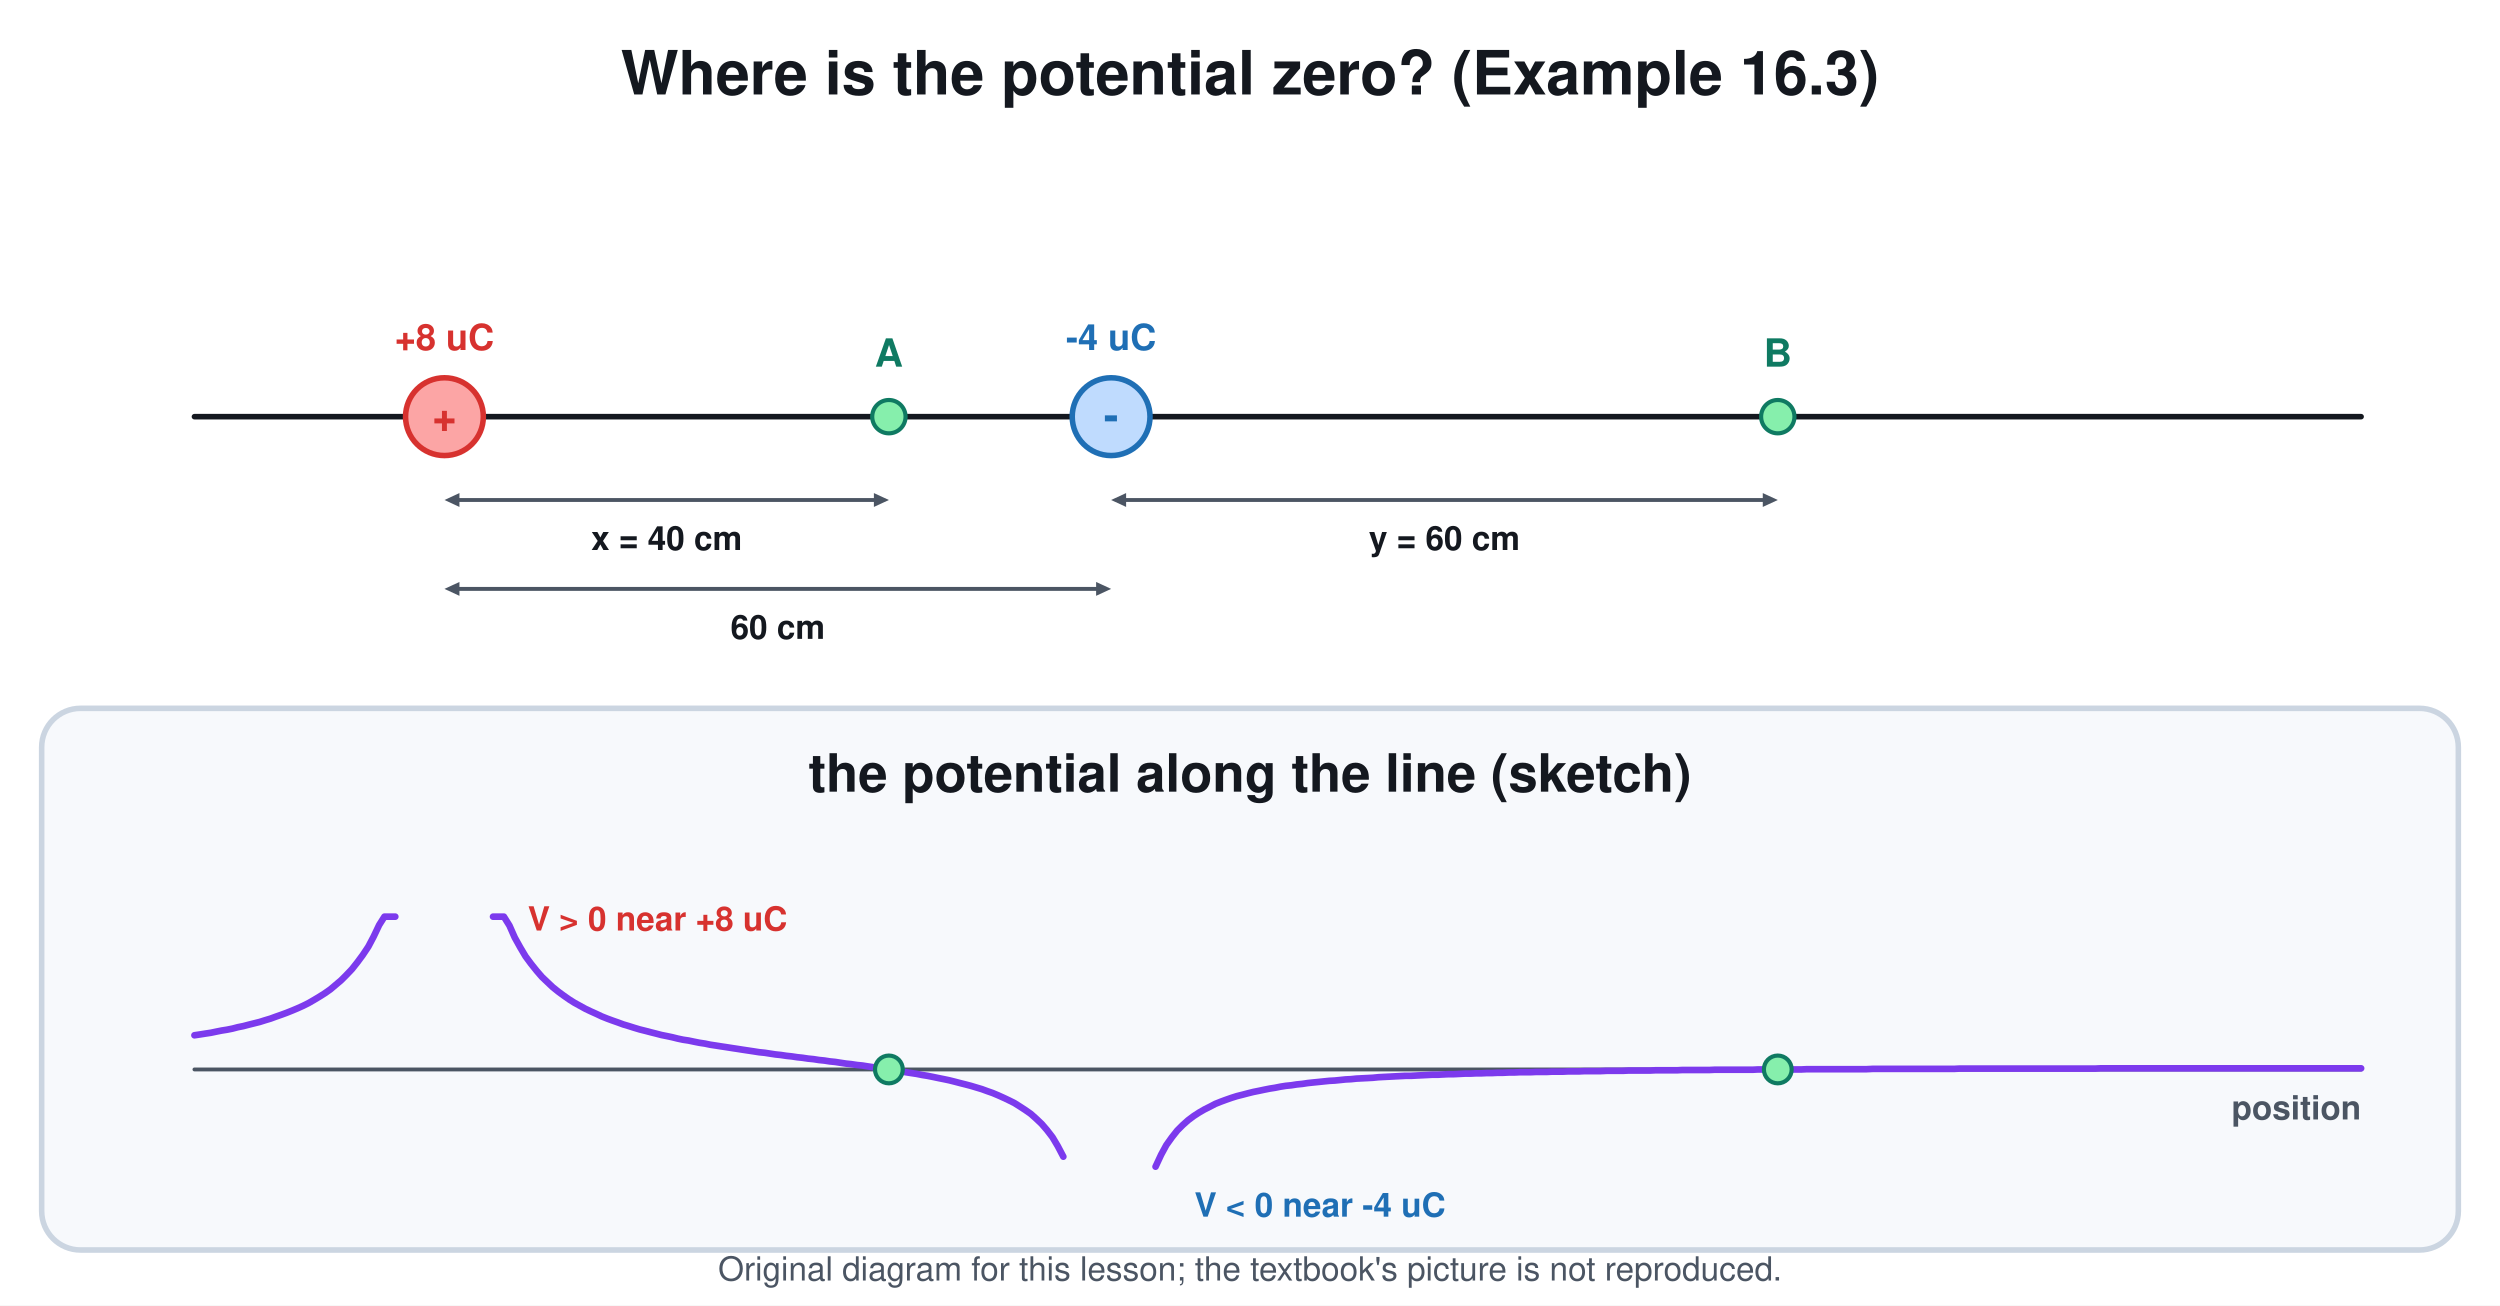
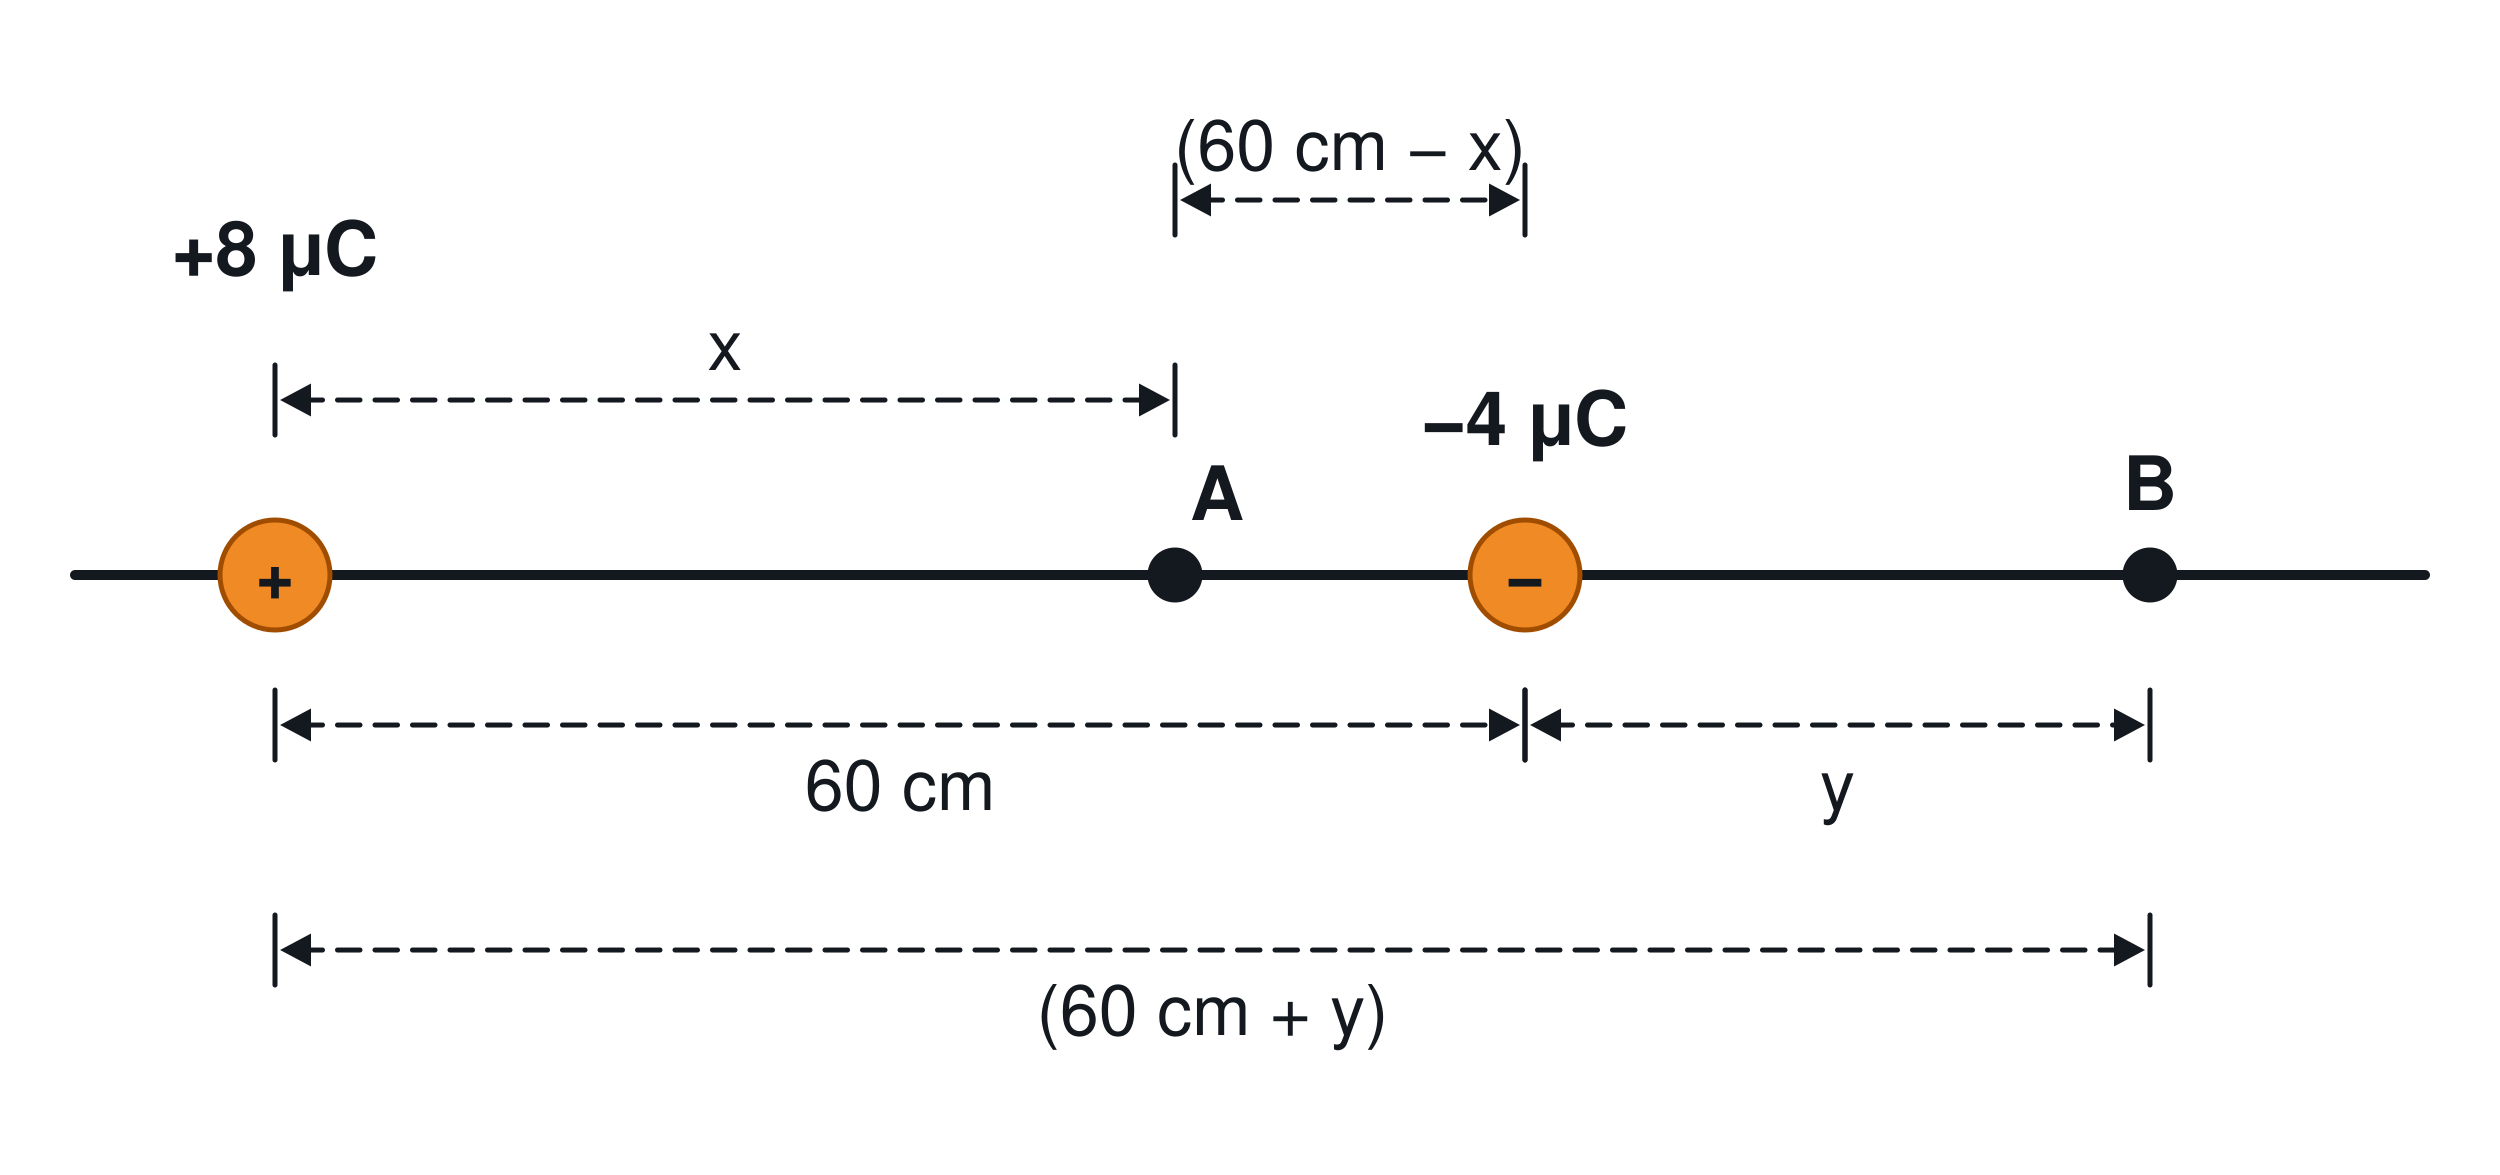
- <svg xmlns="http://www.w3.org/2000/svg" viewBox="0 0 900 470" font-family="Segoe UI, Helvetica, Arial, sans-serif">
-   <rect width="900" height="470" fill="#ffffff" />
-   <text x="450.0" y="34.0" font-size="22" fill="#14181f" text-anchor="middle" font-weight="700">Where is the potential zero? (Example 16.3)</text>
-   <line x1="70.0" y1="150.0" x2="850.0" y2="150.0" stroke="#14181f" stroke-width="2" stroke-linecap="round" />
-   <circle cx="160.0" cy="150.0" r="14.0" stroke="#d7322f" stroke-width="2" fill="#fca5a5" />
-   <text x="160.0" y="155.0" font-size="15" fill="#d7322f" text-anchor="middle" font-weight="700">+</text>
-   <text x="160.0" y="126.0" font-size="13" fill="#d7322f" text-anchor="middle" font-weight="700">+8 uC</text>
-   <circle cx="400.0" cy="150.0" r="14.0" stroke="#1f6fb5" stroke-width="2" fill="#bfdbfe" />
-   <text x="400.0" y="155.0" font-size="16" fill="#1f6fb5" text-anchor="middle" font-weight="700">-</text>
-   <text x="400.0" y="126.0" font-size="13" fill="#1f6fb5" text-anchor="middle" font-weight="700">-4 uC</text>
-   <circle cx="320.0" cy="150.0" r="6.0" stroke="#0f7a62" stroke-width="1.5" fill="#86efac" />
-   <text x="320.0" y="132.0" font-size="14" fill="#0f7a62" text-anchor="middle" font-weight="700">A</text>
-   <circle cx="640.0" cy="150.0" r="6.0" stroke="#0f7a62" stroke-width="1.5" fill="#86efac" />
-   <text x="640.0" y="132.0" font-size="14" fill="#0f7a62" text-anchor="middle" font-weight="700">B</text>
-   <line x1="164.8" y1="180.0" x2="315.2" y2="180.0" stroke="#4b5563" stroke-width="1.4" stroke-linecap="round" />
-   <path d="M320.0 180.0 L314.6 182.5 L314.6 177.5 Z" fill="#4b5563" />
-   <path d="M160.0 180.0 L165.4 177.5 L165.4 182.5 Z" fill="#4b5563" />
-   <text x="240.0" y="198.0" font-size="12" fill="#14181f" text-anchor="middle" font-weight="700">x = 40 cm</text>
-   <line x1="164.8" y1="212.0" x2="395.2" y2="212.0" stroke="#4b5563" stroke-width="1.4" stroke-linecap="round" />
-   <path d="M400.0 212.0 L394.6 214.5 L394.6 209.5 Z" fill="#4b5563" />
-   <path d="M160.0 212.0 L165.4 209.5 L165.4 214.5 Z" fill="#4b5563" />
-   <text x="280.0" y="230.0" font-size="12" fill="#14181f" text-anchor="middle" font-weight="700">60 cm</text>
-   <line x1="404.8" y1="180.0" x2="635.2" y2="180.0" stroke="#4b5563" stroke-width="1.4" stroke-linecap="round" />
-   <path d="M640.0 180.0 L634.6 182.5 L634.6 177.5 Z" fill="#4b5563" />
-   <path d="M400.0 180.0 L405.4 177.5 L405.4 182.5 Z" fill="#4b5563" />
-   <text x="520.0" y="198.0" font-size="12" fill="#14181f" text-anchor="middle" font-weight="700">y = 60 cm</text>
-   <rect x="15.0" y="255.0" width="870.0" height="195.0" rx="14" stroke="#cbd5e1" stroke-width="2" fill="#f7f9fc" />
-   <text x="450.0" y="285.0" font-size="19" fill="#14181f" text-anchor="middle" font-weight="700">the potential along the line (sketch)</text>
-   <line x1="70.0" y1="385.0" x2="850.0" y2="385.0" stroke="#4b5563" stroke-width="1.4" stroke-linecap="round" />
-   <text x="850.0" y="403.0" font-size="12" fill="#4b5563" text-anchor="end" font-weight="700">position</text>
-   <path d="M70.0 372.7 L72.0 372.4 L73.9 372.1 L75.9 371.8 L77.8 371.4 L79.8 371.0 L81.7 370.7 L83.7 370.3 L85.6 369.8 L87.6 369.4 L89.5 368.9 L91.5 368.4 L93.5 367.9 L95.4 367.3 L97.4 366.7 L99.3 366.0 L101.3 365.3 L103.2 364.6 L105.2 363.8 L107.1 363.0 L109.1 362.1 L111.1 361.1 L113.0 360.0 L115.0 358.8 L116.9 357.6 L118.9 356.2 L120.8 354.6 L122.8 352.9 L124.7 351.0 L126.7 348.9 L128.6 346.5 L130.6 343.8 L132.6 340.8 L134.5 337.2 L136.5 333.0 L138.4 330.0 L140.4 330.0 L142.3 330.0" stroke="#7c3aed" stroke-width="2.4" fill="none" stroke-linejoin="round" stroke-linecap="round" />
-   <path d="M177.5 330.0 L179.5 330.0 L181.4 330.0 L183.4 333.2 L185.3 337.5 L187.3 341.1 L189.2 344.3 L191.2 347.0 L193.2 349.5 L195.1 351.7 L197.1 353.6 L199.0 355.4 L201.0 357.0 L202.9 358.4 L204.9 359.8 L206.8 361.0 L208.8 362.1 L210.8 363.2 L212.7 364.1 L214.7 365.0 L216.6 365.9 L218.6 366.7 L220.5 367.4 L222.5 368.1 L224.4 368.8 L226.4 369.4 L228.3 370.0 L230.3 370.6 L232.3 371.1 L234.2 371.6 L236.2 372.1 L238.1 372.6 L240.1 373.0 L242.0 373.4 L244.0 373.9 L245.9 374.3 L247.9 374.6 L249.8 375.0 L251.8 375.4 L253.8 375.7 L255.7 376.1 L257.7 376.4 L259.6 376.7 L261.6 377.0 L263.5 377.3 L265.5 377.6 L267.4 377.9 L269.4 378.2 L271.4 378.5 L273.3 378.8 L275.3 379.0 L277.2 379.3 L279.2 379.6 L281.1 379.8 L283.1 380.1 L285.0 380.3 L287.0 380.6 L288.9 380.8 L290.9 381.1 L292.9 381.3 L294.8 381.6 L296.8 381.8 L298.7 382.1 L300.7 382.3 L302.6 382.6 L304.6 382.9 L306.5 383.1 L308.5 383.4 L310.5 383.6 L312.4 383.9 L314.4 384.2 L316.3 384.5 L318.3 384.7 L320.2 385.0 L322.2 385.3 L324.1 385.6 L326.1 386.0 L328.0 386.3 L330.0 386.6 L332.0 387.0 L333.9 387.3 L335.9 387.7 L337.8 388.1 L339.8 388.5 L341.7 388.9 L343.7 389.4 L345.6 389.9 L347.6 390.4 L349.5 390.9 L351.5 391.5 L353.5 392.1 L355.4 392.8 L357.4 393.5 L359.3 394.3 L361.3 395.2 L363.2 396.1 L365.2 397.1 L367.1 398.3 L369.1 399.6 L371.1 401.0 L373.0 402.7 L375.0 404.6 L376.9 406.8 L378.9 409.4 L380.8 412.6 L382.8 416.4" stroke="#7c3aed" stroke-width="2.4" fill="none" stroke-linejoin="round" stroke-linecap="round" />
-   <path d="M416.0 420.0 L418.0 415.7 L419.9 412.2 L421.9 409.4 L423.8 407.0 L425.8 405.0 L427.7 403.3 L429.7 401.8 L431.7 400.5 L433.6 399.4 L435.6 398.4 L437.5 397.4 L439.5 396.6 L441.4 395.9 L443.4 395.2 L445.3 394.6 L447.3 394.1 L449.2 393.6 L451.2 393.1 L453.2 392.7 L455.1 392.3 L457.1 391.9 L459.0 391.6 L461.0 391.2 L462.9 390.9 L464.9 390.7 L466.8 390.4 L468.8 390.2 L470.8 389.9 L472.7 389.7 L474.7 389.5 L476.6 389.3 L478.6 389.1 L480.5 389.0 L482.5 388.8 L484.4 388.6 L486.4 388.5 L488.3 388.3 L490.3 388.2 L492.3 388.1 L494.2 388.0 L496.2 387.8 L498.1 387.7 L500.1 387.6 L502.0 387.5 L504.0 387.4 L505.9 387.3 L507.9 387.3 L509.8 387.2 L511.8 387.1 L513.8 387.0 L515.7 386.9 L517.7 386.9 L519.6 386.8 L521.6 386.7 L523.5 386.7 L525.5 386.6 L527.4 386.5 L529.4 386.5 L531.4 386.4 L533.3 386.4 L535.3 386.3 L537.2 386.3 L539.2 386.2 L541.1 386.2 L543.1 386.1 L545.0 386.1 L547.0 386.0 L548.9 386.0 L550.9 386.0 L552.9 385.9 L554.8 385.9 L556.8 385.9 L558.7 385.8 L560.7 385.8 L562.6 385.8 L564.6 385.7 L566.5 385.7 L568.5 385.7 L570.5 385.6 L572.4 385.6 L574.4 385.6 L576.3 385.6 L578.3 385.5 L580.2 385.5 L582.2 385.5 L584.1 385.5 L586.1 385.4 L588.0 385.4 L590.0 385.4 L592.0 385.4 L593.9 385.4 L595.9 385.3 L597.8 385.3 L599.8 385.3 L601.7 385.3 L603.7 385.3 L605.6 385.2 L607.6 385.2 L609.5 385.2 L611.5 385.2 L613.5 385.2 L615.4 385.2 L617.4 385.1 L619.3 385.1 L621.3 385.1 L623.2 385.1 L625.2 385.1 L627.1 385.1 L629.1 385.1 L631.1 385.1 L633.0 385.0 L635.0 385.0 L636.9 385.0 L638.9 385.0 L640.8 385.0 L642.8 385.0 L644.7 385.0 L646.7 385.0 L648.6 385.0 L650.6 384.9 L652.6 384.9 L654.5 384.9 L656.5 384.9 L658.4 384.9 L660.4 384.9 L662.3 384.9 L664.3 384.9 L666.2 384.9 L668.2 384.9 L670.2 384.9 L672.1 384.9 L674.1 384.8 L676.0 384.8 L678.0 384.8 L679.9 384.8 L681.9 384.8 L683.8 384.8 L685.8 384.8 L687.7 384.8 L689.7 384.8 L691.7 384.8 L693.6 384.8 L695.6 384.8 L697.5 384.8 L699.5 384.8 L701.4 384.8 L703.4 384.8 L705.3 384.7 L707.3 384.7 L709.2 384.7 L711.2 384.7 L713.2 384.7 L715.1 384.7 L717.1 384.7 L719.0 384.7 L721.0 384.7 L722.9 384.7 L724.9 384.7 L726.8 384.7 L728.8 384.7 L730.8 384.7 L732.7 384.7 L734.7 384.7 L736.6 384.7 L738.6 384.7 L740.5 384.7 L742.5 384.7 L744.4 384.7 L746.4 384.7 L748.3 384.7 L750.3 384.7 L752.3 384.7 L754.2 384.7 L756.2 384.6 L758.1 384.6 L760.1 384.6 L762.0 384.6 L764.0 384.6 L765.9 384.6 L767.9 384.6 L769.8 384.6 L771.8 384.6 L773.8 384.6 L775.7 384.6 L777.7 384.6 L779.6 384.6 L781.6 384.6 L783.5 384.6 L785.5 384.6 L787.4 384.6 L789.4 384.6 L791.4 384.6 L793.3 384.6 L795.3 384.6 L797.2 384.6 L799.2 384.6 L801.1 384.6 L803.1 384.6 L805.0 384.6 L807.0 384.6 L808.9 384.6 L810.9 384.6 L812.9 384.6 L814.8 384.6 L816.8 384.6 L818.7 384.6 L820.7 384.6 L822.6 384.6 L824.6 384.6 L826.5 384.6 L828.5 384.6 L830.5 384.6 L832.4 384.6 L834.4 384.6 L836.3 384.6 L838.3 384.6 L840.2 384.6 L842.2 384.6 L844.1 384.6 L846.1 384.6 L848.0 384.6 L850.0 384.6" stroke="#7c3aed" stroke-width="2.4" fill="none" stroke-linejoin="round" stroke-linecap="round" />
-   <circle cx="320.0" cy="385.0" r="5.0" stroke="#0f7a62" stroke-width="1.5" fill="#86efac" />
-   <circle cx="640.0" cy="385.0" r="5.0" stroke="#0f7a62" stroke-width="1.5" fill="#86efac" />
-   <text x="190.0" y="335.0" font-size="12" fill="#d7322f" text-anchor="start" font-weight="700">V &gt; 0 near +8 uC</text>
-   <text x="430.0" y="438.0" font-size="12" fill="#1f6fb5" text-anchor="start" font-weight="700">V &lt; 0 near -4 uC</text>
-   <text x="450.0" y="461" font-size="12" fill="#4b5563" text-anchor="middle">Original diagram for this lesson; the textbook's picture is not reproduced.</text>
+ <svg xmlns="http://www.w3.org/2000/svg" viewBox="0 0 1000 470" font-family="Segoe UI, Helvetica, Arial, sans-serif">
+   <rect width="1000" height="470" fill="#ffffff" />
+   <line x1="30.0" y1="230.0" x2="970.0" y2="230.0" stroke="#14181f" stroke-width="4" stroke-linecap="round" />
+   <circle cx="110.0" cy="230.0" r="22.0" stroke="#a04d00" stroke-width="2" fill="#f08a24" />
+   <text x="110.0" y="239.1" font-size="26" fill="#14181f" text-anchor="middle" font-weight="700">+</text>
+   <circle cx="610.0" cy="230.0" r="22.0" stroke="#a04d00" stroke-width="2" fill="#f08a24" />
+   <text x="610.0" y="239.1" font-size="26" fill="#14181f" text-anchor="middle" font-weight="700">−</text>
+   <circle cx="470.0" cy="230.0" r="11.0" stroke="none" fill="#14181f" />
+   <circle cx="860.0" cy="230.0" r="11.0" stroke="none" fill="#14181f" />
+   <text x="110.0" y="110.0" font-size="30" fill="#14181f" text-anchor="middle" font-weight="700">+8 μC</text>
+   <text x="610.0" y="178.0" font-size="30" fill="#14181f" text-anchor="middle" font-weight="700">−4 μC</text>
+   <text x="476.0" y="208.0" font-size="30" fill="#14181f" text-anchor="start" font-weight="700">A</text>
+   <text x="860.0" y="204.0" font-size="30" fill="#14181f" text-anchor="middle" font-weight="700">B</text>
+   <line x1="120.0" y1="160.0" x2="460.0" y2="160.0" stroke="#14181f" stroke-width="2" stroke-linecap="round" stroke-dasharray="9 6" />
+   <path d="M112.0 160.0 L124.4 153.4 L124.4 166.6 Z" fill="#14181f" />
+   <path d="M468.0 160.0 L455.6 166.6 L455.6 153.4 Z" fill="#14181f" />
+   <line x1="110.0" y1="146.0" x2="110.0" y2="174.0" stroke="#14181f" stroke-width="2" stroke-linecap="round" />
+   <line x1="470.0" y1="146.0" x2="470.0" y2="174.0" stroke="#14181f" stroke-width="2" stroke-linecap="round" />
+   <text x="290.0" y="148.0" font-size="28" fill="#14181f" text-anchor="middle" font-weight="400">x</text>
+   <line x1="480.0" y1="80.0" x2="600.0" y2="80.0" stroke="#14181f" stroke-width="2" stroke-linecap="round" stroke-dasharray="9 6" />
+   <path d="M472.0 80.0 L484.4 73.4 L484.4 86.6 Z" fill="#14181f" />
+   <path d="M608.0 80.0 L595.6 86.6 L595.6 73.4 Z" fill="#14181f" />
+   <line x1="470.0" y1="66.0" x2="470.0" y2="94.0" stroke="#14181f" stroke-width="2" stroke-linecap="round" />
+   <line x1="610.0" y1="66.0" x2="610.0" y2="94.0" stroke="#14181f" stroke-width="2" stroke-linecap="round" />
+   <text x="540.0" y="68.0" font-size="28" fill="#14181f" text-anchor="middle" font-weight="400">(60 cm − x)</text>
+   <line x1="120.0" y1="290.0" x2="600.0" y2="290.0" stroke="#14181f" stroke-width="2" stroke-linecap="round" stroke-dasharray="9 6" />
+   <path d="M112.0 290.0 L124.4 283.4 L124.4 296.6 Z" fill="#14181f" />
+   <path d="M608.0 290.0 L595.6 296.6 L595.6 283.4 Z" fill="#14181f" />
+   <line x1="110.0" y1="276.0" x2="110.0" y2="304.0" stroke="#14181f" stroke-width="2" stroke-linecap="round" />
+   <line x1="610.0" y1="276.0" x2="610.0" y2="304.0" stroke="#14181f" stroke-width="2" stroke-linecap="round" />
+   <text x="360.0" y="324.0" font-size="28" fill="#14181f" text-anchor="middle" font-weight="400">60 cm</text>
+   <line x1="620.0" y1="290.0" x2="850.0" y2="290.0" stroke="#14181f" stroke-width="2" stroke-linecap="round" stroke-dasharray="9 6" />
+   <path d="M612.0 290.0 L624.4 283.4 L624.4 296.6 Z" fill="#14181f" />
+   <path d="M858.0 290.0 L845.6 296.6 L845.6 283.4 Z" fill="#14181f" />
+   <line x1="610.0" y1="276.0" x2="610.0" y2="304.0" stroke="#14181f" stroke-width="2" stroke-linecap="round" />
+   <line x1="860.0" y1="276.0" x2="860.0" y2="304.0" stroke="#14181f" stroke-width="2" stroke-linecap="round" />
+   <text x="735.0" y="324.0" font-size="28" fill="#14181f" text-anchor="middle" font-weight="400">y</text>
+   <line x1="120.0" y1="380.0" x2="850.0" y2="380.0" stroke="#14181f" stroke-width="2" stroke-linecap="round" stroke-dasharray="9 6" />
+   <path d="M112.0 380.0 L124.4 373.4 L124.4 386.6 Z" fill="#14181f" />
+   <path d="M858.0 380.0 L845.6 386.6 L845.6 373.4 Z" fill="#14181f" />
+   <line x1="110.0" y1="366.0" x2="110.0" y2="394.0" stroke="#14181f" stroke-width="2" stroke-linecap="round" />
+   <line x1="860.0" y1="366.0" x2="860.0" y2="394.0" stroke="#14181f" stroke-width="2" stroke-linecap="round" />
+   <text x="485.0" y="414.0" font-size="28" fill="#14181f" text-anchor="middle" font-weight="400">(60 cm + y)</text>
</svg>
